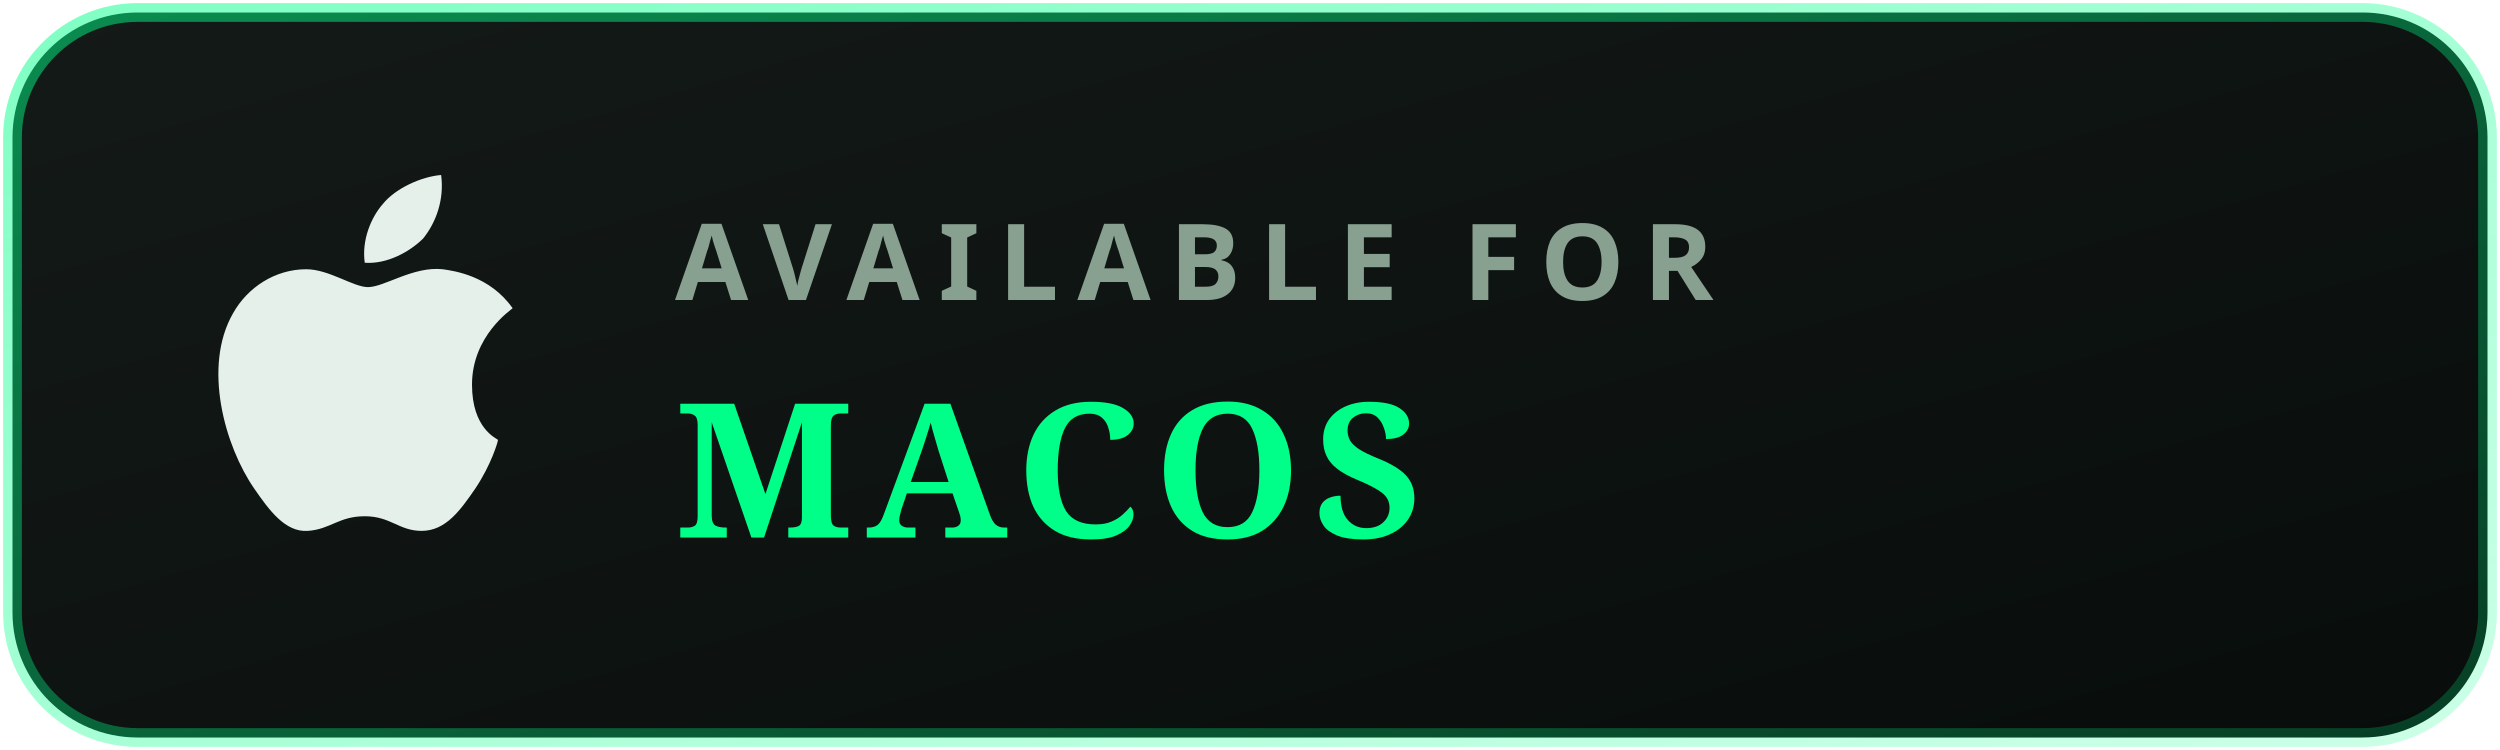
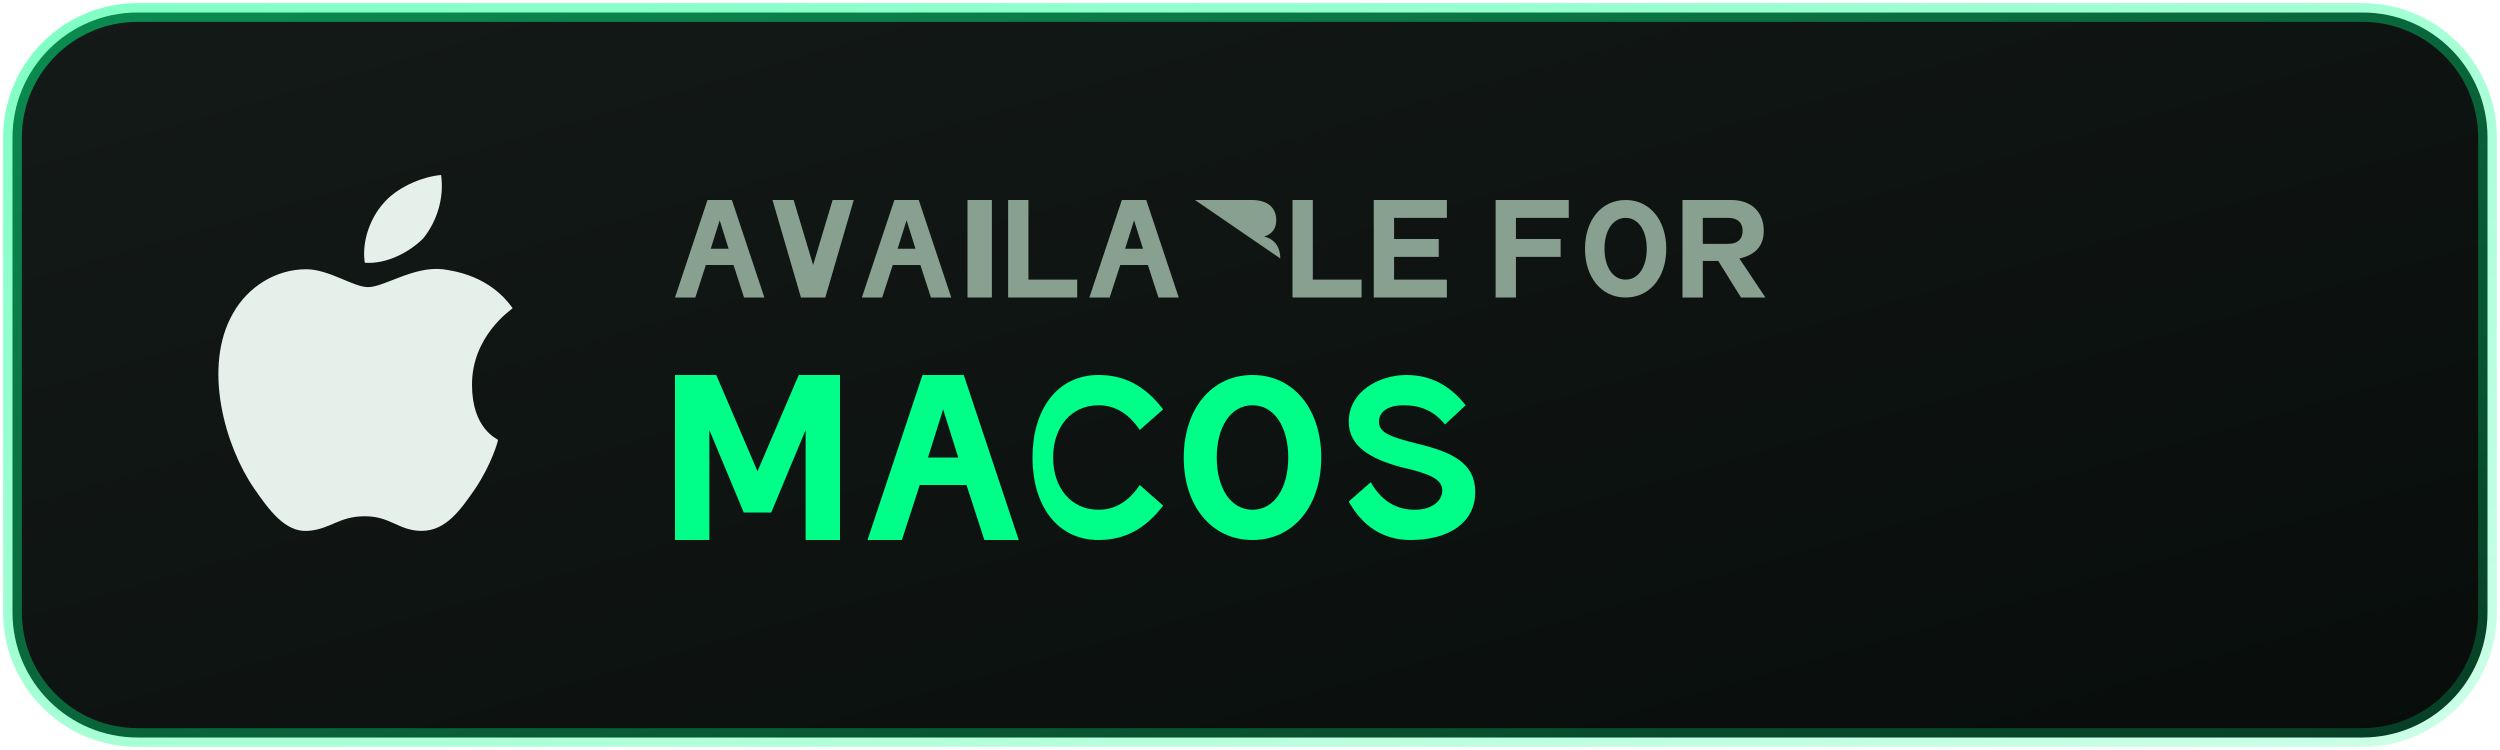
<svg xmlns="http://www.w3.org/2000/svg" width="200" height="60" viewBox="0 0 200 60">
  <defs>
    <linearGradient id="mas-bg" x1="0%" y1="0%" x2="100%" y2="100%">
      <stop offset="0%" stop-color="#141a18" />
      <stop offset="100%" stop-color="#080d0b" />
    </linearGradient>
    <linearGradient id="mas-border" x1="0%" y1="0%" x2="100%" y2="100%">
      <stop offset="0%" stop-color="#00FF88" stop-opacity="0.5" />
      <stop offset="100%" stop-color="#00FF88" stop-opacity="0.2" />
    </linearGradient>
  </defs>
  <rect x="1" y="1" width="198" height="58" rx="10" fill="url(#mas-bg)" stroke="url(#mas-border)" stroke-width="1.5" />
  <g transform="translate(18, 14) scale(1.3)">
    <path fill="#E6F0EB" d="M15.2,12.9 C15.2,9.9 17.6,8.3 17.7,8.2 C16.3,6.2 14.1,5.9 13.4,5.8 C11.6,5.6 9.8,6.9 8.8,6.9 C7.9,6.9 6.4,5.8 5.0,5.8 C3.1,5.8 1.4,6.9 0.5,8.5 C-1.4,11.8 0.0,16.7 1.8,19.3 C2.7,20.6 3.7,22.0 5.1,21.9 C6.5,21.8 7.0,21.0 8.6,21.0 C10.2,21.0 10.7,21.9 12.1,21.9 C13.6,21.9 14.5,20.6 15.4,19.3 C16.4,17.8 16.8,16.4 16.8,16.3 C16.7,16.2 15.2,15.6 15.2,12.9 Z M12.2,3.9 C13.0,2.9 13.5,1.5 13.3,0 C12.1,0.1 10.5,0.8 9.7,1.8 C9.0,2.6 8.4,4.0 8.6,5.4 C10.0,5.5 11.4,4.7 12.2,3.9 Z" />
  </g>
-   <text x="54" y="24" font-family="'Space Grotesk', system-ui, sans-serif" font-size="8.5" font-weight="600" letter-spacing="1.5" fill="#88A090" text-transform="uppercase">AVAILABLE FOR</text>
-   <text x="54" y="43" font-family="'Cinzel', 'Space Grotesk', serif" font-size="15" font-weight="700" letter-spacing="1" fill="#00FF88" text-transform="uppercase">MACOS</text>
+   <g transform="translate(54, 16) scale(0.65)" fill="#88A090">
+     <path d="M 0,12 L 4,0 L 7,0 L 11,12 L 8.5,12 L 7.2,8 L 3.8,8 L 2.5,12 Z M 4.4,6 L 6.6,6 L 5.5,2.5 Z" />
+     <path transform="translate(12, 0)" d="M 0,0 L 2.6,0 L 5,8 L 7.4,0 L 10,0 L 6.5,12 L 3.5,12 Z" />
+     <path transform="translate(23, 0)" d="M 0,12 L 4,0 L 7,0 L 11,12 L 8.5,12 L 7.2,8 L 3.8,8 L 2.5,12 Z M 4.4,6 L 6.6,6 L 5.5,2.5 Z" />
+     <path transform="translate(36, 0)" d="M 0,0 L 3,0 L 3,12 L 0,12 Z" />
+     <path transform="translate(41, 0)" d="M 0,0 L 2.5,0 L 2.5,9.8 L 8.5,9.8 L 8.5,12 L 0,12 Z" />
+     <path transform="translate(51, 0)" d="M 0,12 L 4,0 L 7,0 L 11,12 L 8.5,12 L 7.2,8 L 3.8,8 L 2.5,12 Z M 4.4,6 L 6.6,6 L 5.5,2.5 Z" />
+     <path transform="translate(64, 0)" d="M 0,0 L 7,0 C 9,0 10,1 10,2.5 C 10,3.5 9.5,4.2 8.5,4.5 C 9.8,4.8 10.5,5.8 10.5,7.2 C 10.5,9 9,10 L 0,10 Z M 2.5,2 L 2.5,4 L 6.5,4 C 7.2,4 7.8,3.6 7.8,3 C 7.8,2.4 7.2,2 6.5,2 Z M 2.5,6 L 2.5,8 L 7,8 C 7.8,8 8.4,7.5 8.4,6.8 C 8.4,6.1 7.8,5.6 7,5.6 Z" />
+     <path transform="translate(76, 0)" d="M 0,0 L 2.5,0 L 2.5,9.8 L 8.5,9.8 L 8.5,12 L 0,12 Z" />
+     <path transform="translate(86, 0)" d="M 0,0 L 9,0 L 9,2.2 L 2.5,2.2 L 2.5,4.8 L 8,4.8 L 8,7 L 2.5,7 L 2.5,9.8 L 9,9.8 L 9,12 L 0,12 Z" />
+     <path transform="translate(101, 0)" d="M 0,0 L 9,0 L 9,2.2 L 2.5,2.2 L 2.5,4.8 L 8,4.8 L 8,7 L 2.5,7 L 2.5,12 L 0,12 Z" />
+     <path transform="translate(112, 0)" d="M 5,0 C 8,0 10,2.5 10,6 C 10,9.5 8,12 5,12 C 2,12 0,9.5 0,6 C 0,2.5 2,0 5,0 Z M 5,2.2 C 3.4,2.2 2.4,3.8 2.4,6 C 2.4,8.2 3.4,9.8 5,9.8 C 6.6,9.8 7.6,8.2 7.6,6 C 7.6,3.8 6.6,2.2 5,2.2 Z" />
+     <path transform="translate(124, 0)" d="M 0,0 L 6,0 C 8.5,0 10,1.5 10,3.8 C 10,5.8 8.8,6.8 7,7.2 L 10.2,12 L 7.2,12 L 4.4,7.5 L 2.5,7.5 L 2.5,12 L 0,12 Z M 2.5,2.2 L 2.5,5.4 L 5.6,5.4 C 6.8,5.4 7.4,4.8 7.4,3.8 C 7.4,2.8 6.8,2.2 5.6,2.2 Z" />
+   </g>
+   <g transform="translate(54, 30) scale(1.1)" fill="#00FF88">
+     <path d="M 0,0 L 3,0 L 6,7 L 9,0 L 12,0 L 12,12 L 9.5,12 L 9.5,4 L 7,10 L 5,10 L 2.5,4 L 2.5,12 L 0,12 Z" />
+     <path transform="translate(14, 0)" d="M 0,12 L 4,0 L 7,0 L 11,12 L 8.5,12 L 7.2,8 L 3.8,8 L 2.5,12 Z M 4.4,6 L 6.6,6 L 5.5,2.5 Z" />
+     <path transform="translate(26, 0)" d="M 9.5,2.5 L 7.8,4 C 7,2.8 6,2.2 4.8,2.2 C 2.8,2.2 1.5,3.8 1.5,6 C 1.5,8.2 2.8,9.8 4.8,9.8 C 6,9.8 7,9.2 7.8,8 L 9.5,9.5 C 8.2,11.2 6.7,12 4.8,12 C 1.8,12 0,9.5 0,6 C 0,2.5 1.8,0 4.8,0 C 6.7,0 8.2,0.8 9.5,2.5 Z" />
+     <path transform="translate(37, 0)" d="M 5,0 C 8,0 10,2.5 10,6 C 10,9.5 8,12 5,12 C 2,12 0,9.5 0,6 C 0,2.5 2,0 5,0 Z M 5,2.2 C 3.4,2.2 2.4,3.8 2.4,6 C 2.4,8.2 3.4,9.8 5,9.8 C 6.6,9.8 7.6,8.2 7.6,6 C 7.6,3.8 6.6,2.2 5,2.2 Z" />
+     <path transform="translate(49, 0)" d="M 8.5,2.2 L 7,3.6 C 6.2,2.6 5.2,2.2 4,2.2 C 2.8,2.2 2.2,2.7 2.2,3.4 C 2.2,4.2 3,4.5 5,5 C 7.5,5.6 9.2,6.4 9.2,8.5 C 9.2,10.8 7.2,12 4.5,12 C 2.5,12 1,11 0,9.2 L 1.6,7.8 C 2.4,9.2 3.5,9.8 4.8,9.8 C 6,9.8 6.8,9.2 6.8,8.4 C 6.8,7.6 6,7.2 3.8,6.7 C 1.6,6.1 0,5.2 0,3.4 C 0,1.2 2.2,0 4.2,0 C 6,0 7.4,0.8 8.5,2.2 Z" />
+   </g>
</svg>
